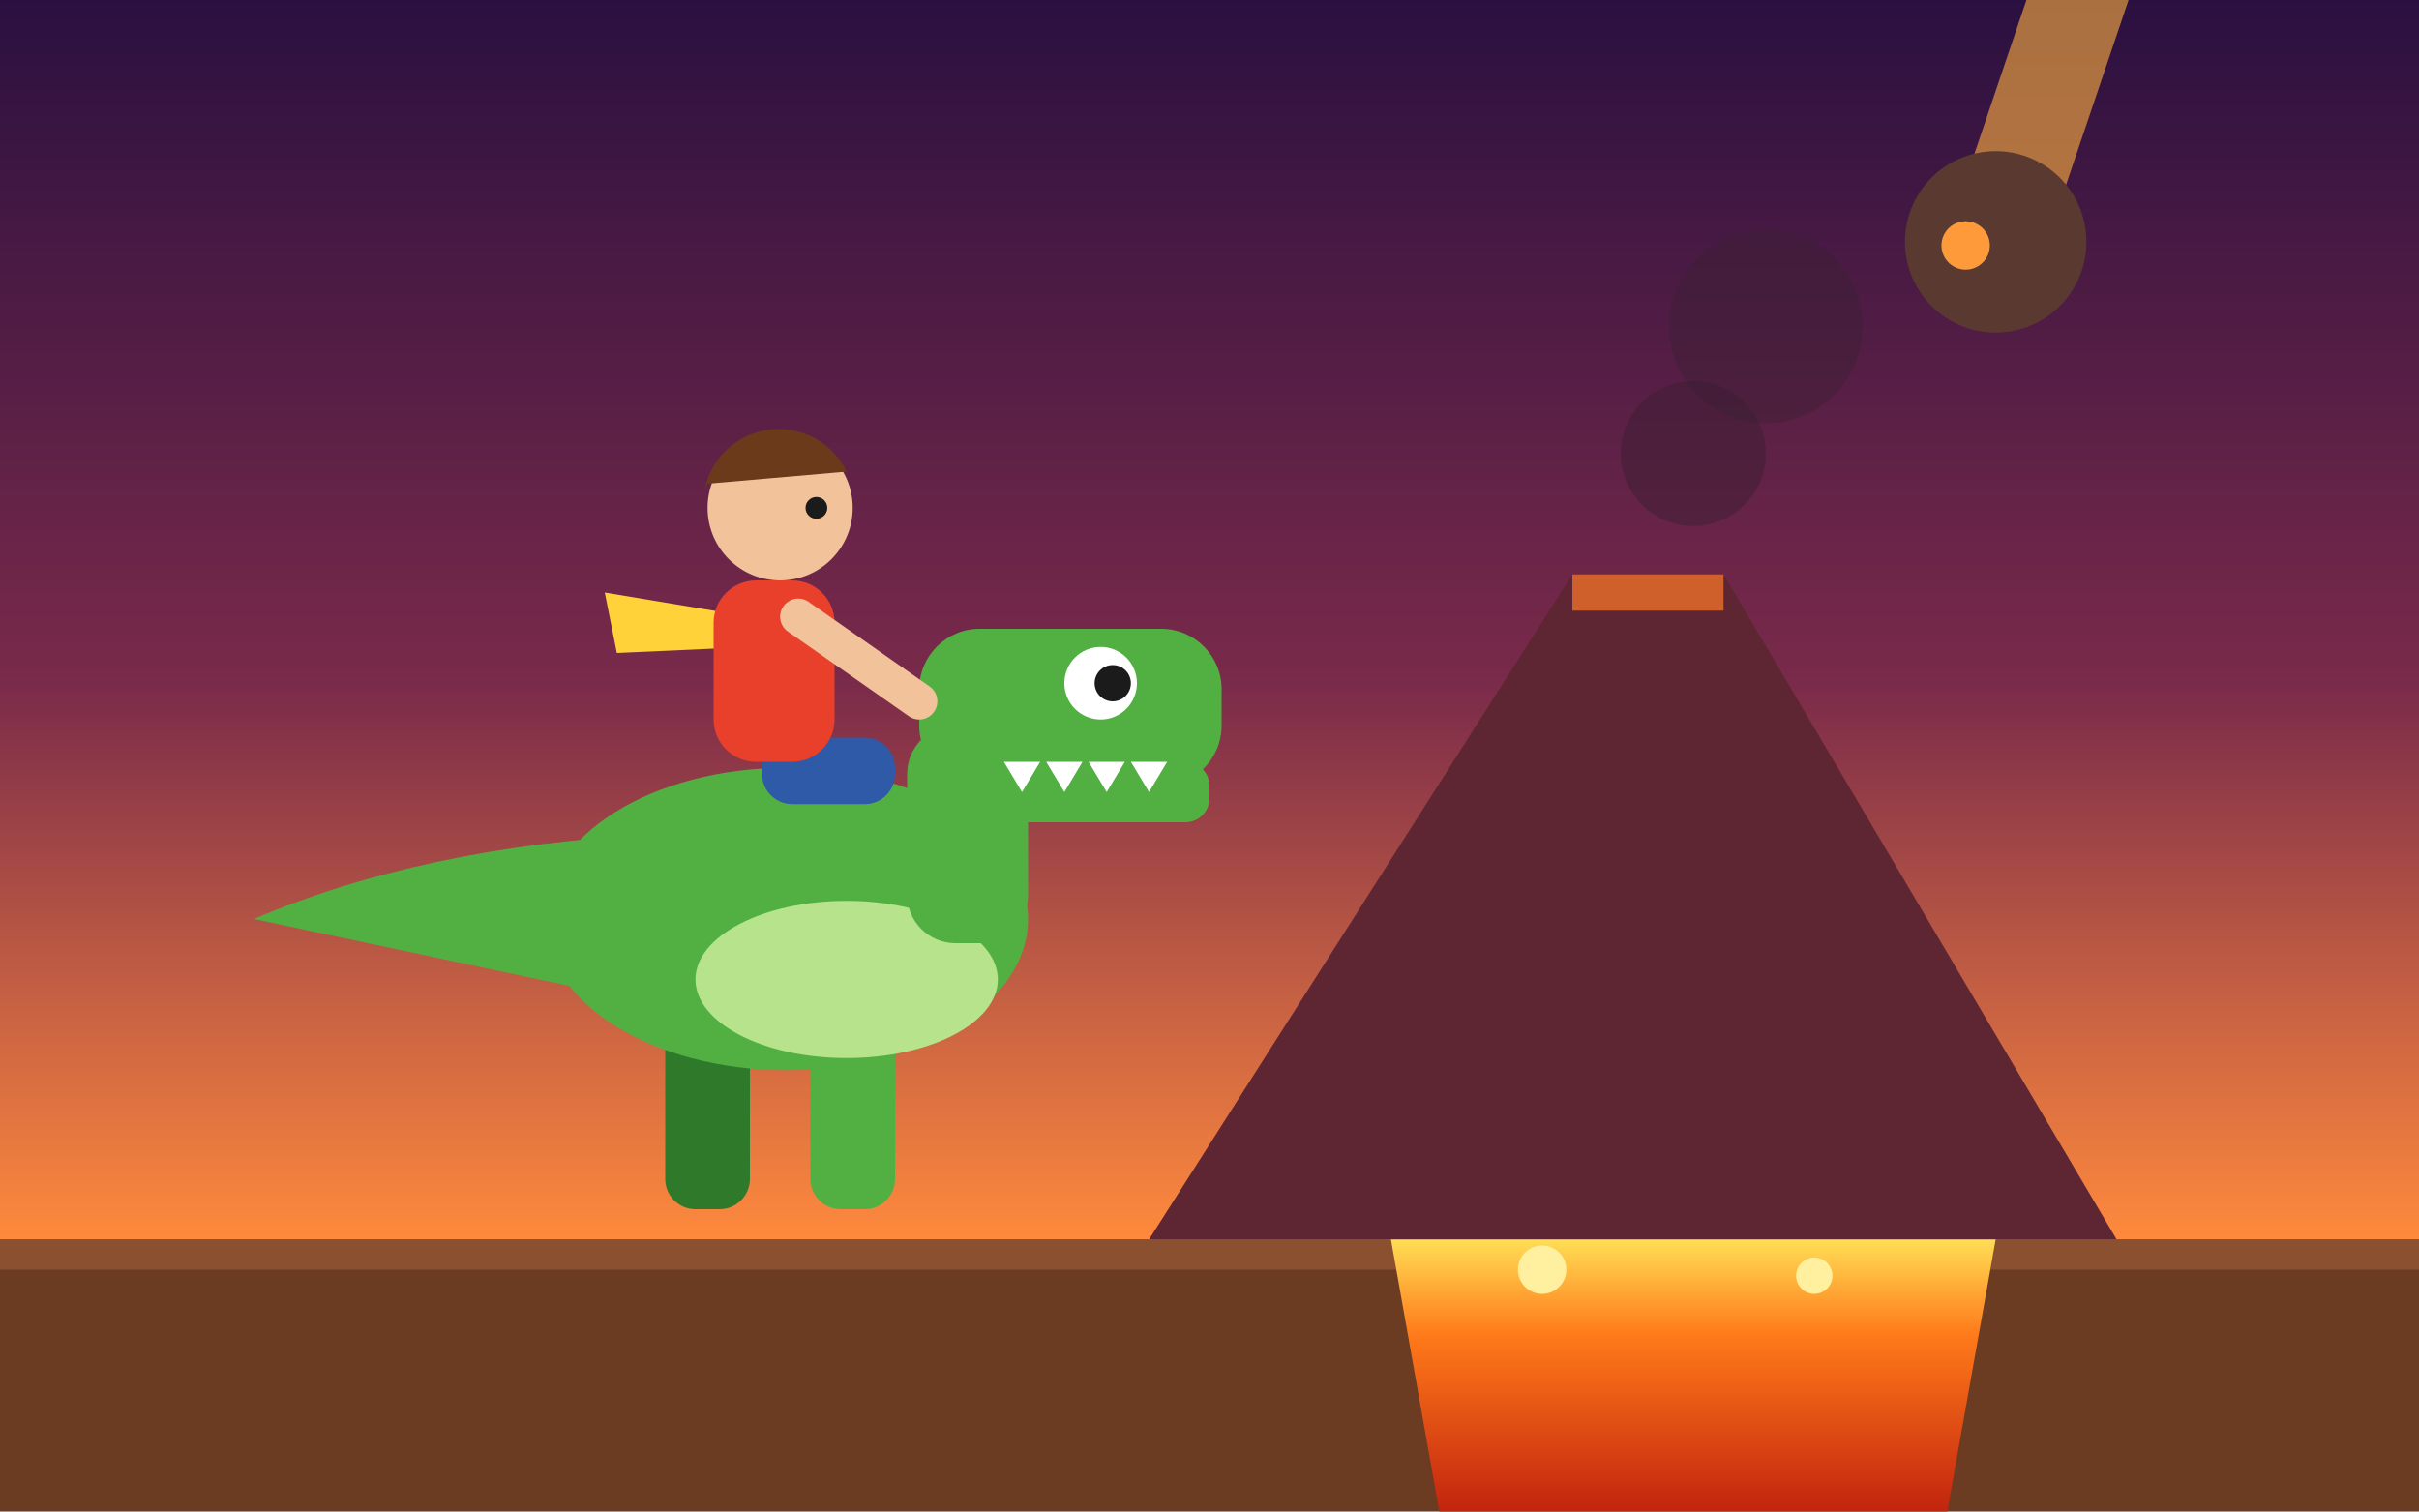
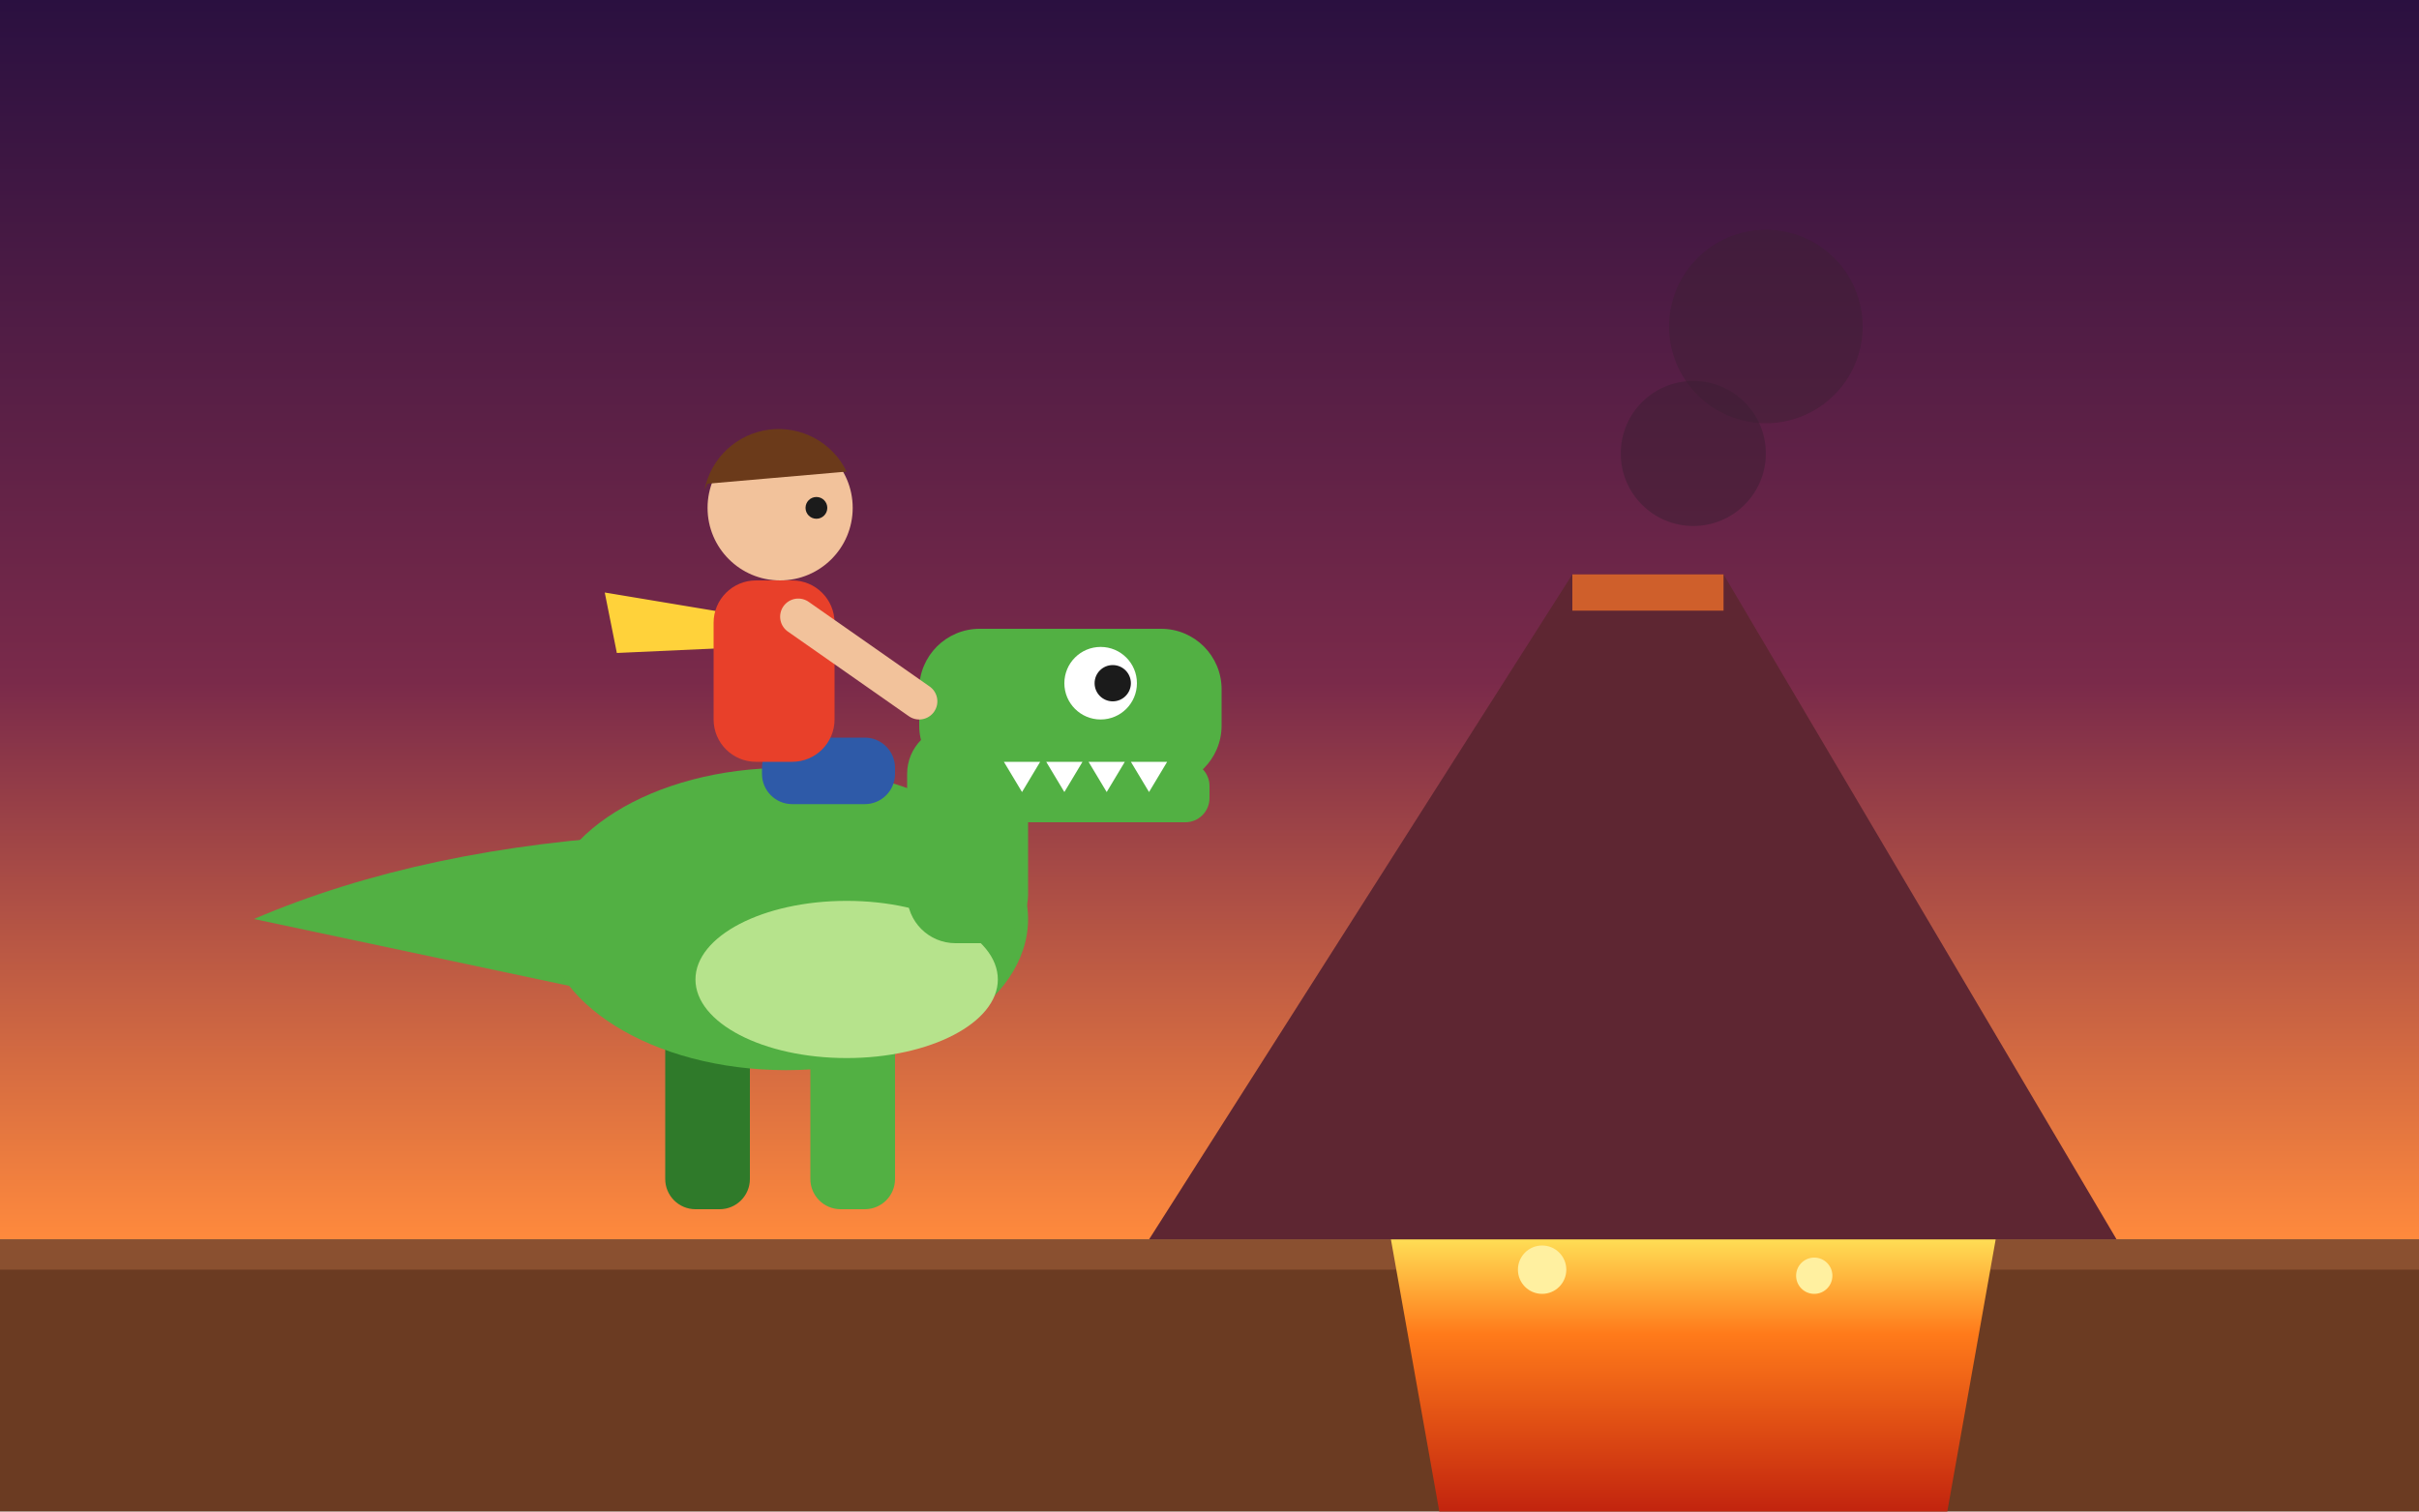
<svg xmlns="http://www.w3.org/2000/svg" viewBox="0 0 400 250">
  <defs>
    <linearGradient id="sky" x1="0" y1="0" x2="0" y2="1">
      <stop offset="0" stop-color="#2a1040" />
      <stop offset=".55" stop-color="#7a2a4a" />
      <stop offset="1" stop-color="#ff8a3d" />
    </linearGradient>
    <linearGradient id="lava" x1="0" y1="0" x2="0" y2="1">
      <stop offset="0" stop-color="#ffdd55" />
      <stop offset=".35" stop-color="#ff7a1a" />
      <stop offset="1" stop-color="#c2240e" />
    </linearGradient>
  </defs>
  <rect width="400" height="205" fill="url(#sky)" />
  <path d="M190 205 L260 95 L285 95 L350 205Z" fill="#5e2632" />
  <rect x="260" y="95" width="25" height="6" fill="#ff7828" opacity=".7" />
  <circle cx="280" cy="75" r="12" fill="#3c1e32" opacity=".5" />
  <circle cx="292" cy="54" r="16" fill="#3c1e32" opacity=".45" />
  <rect y="205" width="400" height="45" fill="#6b3b22" />
  <rect y="205" width="400" height="5" fill="#8a5030" />
  <path d="M230 205 H330 L322 250 H238Z" fill="url(#lava)" />
  <circle cx="255" cy="210" r="4" fill="#fff0a0" />
  <circle cx="300" cy="211" r="3" fill="#fff0a0" />
-   <g transform="translate(330 40) rotate(30)">
-     <path d="M0 0 L-10 -50" stroke="#ffb040" stroke-width="16" stroke-linecap="round" opacity=".6" />
-     <circle r="15" fill="#5a3a30" />
-     <circle cx="-4" cy="3" r="4" fill="#ff9a3a" />
-   </g>
  <g transform="translate(130 200)">
    <path d="M-22 -62 Q-60 -60 -88 -48 L-22 -34Z" fill="#52b043" />
    <rect x="-20" y="-34" width="14" height="34" rx="5" fill="#2f7a2a" />
    <rect x="4" y="-34" width="14" height="34" rx="5" fill="#52b043" />
    <ellipse cx="0" cy="-48" rx="40" ry="25" fill="#52b043" />
    <ellipse cx="10" cy="-38" rx="25" ry="13" fill="#b6e38c" />
    <rect x="20" y="-80" width="20" height="36" rx="8" fill="#52b043" />
    <rect x="22" y="-96" width="50" height="26" rx="10" fill="#52b043" />
    <rect x="30" y="-74" width="40" height="10" rx="4" fill="#52b043" />
    <path d="M36 -74 l3 5 l3 -5 M43 -74 l3 5 l3 -5 M50 -74 l3 5 l3 -5 M57 -74 l3 5 l3 -5" fill="#fff" />
    <circle cx="52" cy="-87" r="6" fill="#fff" />
    <circle cx="54" cy="-87" r="3" fill="#1b1b1b" />
    <path d="M-6 -98 L-30 -102 L-28 -92 L-6 -93Z" fill="#ffd23a" />
    <rect x="-4" y="-78" width="22" height="11" rx="5" fill="#2e5aa8" />
    <rect x="-12" y="-104" width="20" height="30" rx="7" fill="#e8402a" />
    <path d="M2 -98 L22 -84" stroke="#f2c29b" stroke-width="6" stroke-linecap="round" />
    <circle cx="-1" cy="-116" r="12" fill="#f2c29b" />
    <path d="M-13.5 -119 A12.5 12.5 0 0 1 10 -122 L-13 -120Z" fill="#6b3a1a" />
    <circle cx="5" cy="-116" r="1.8" fill="#1b1b1b" />
  </g>
</svg>
